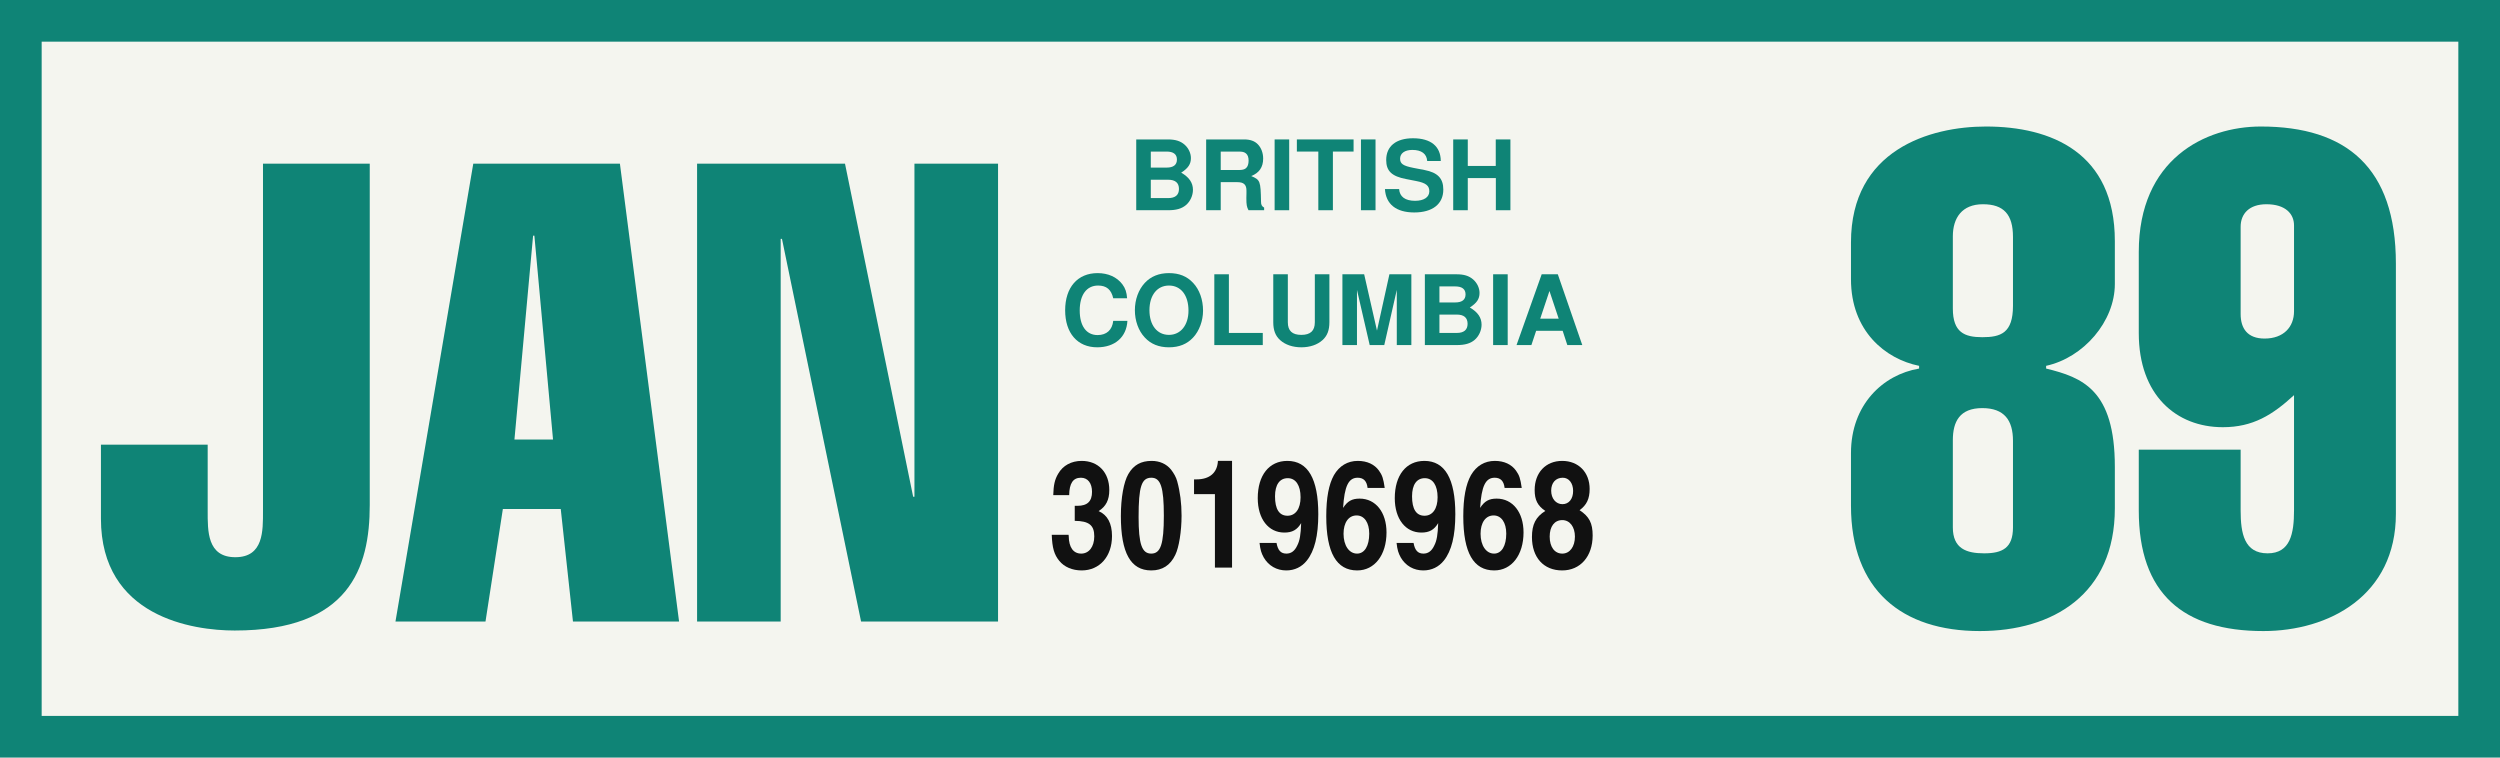
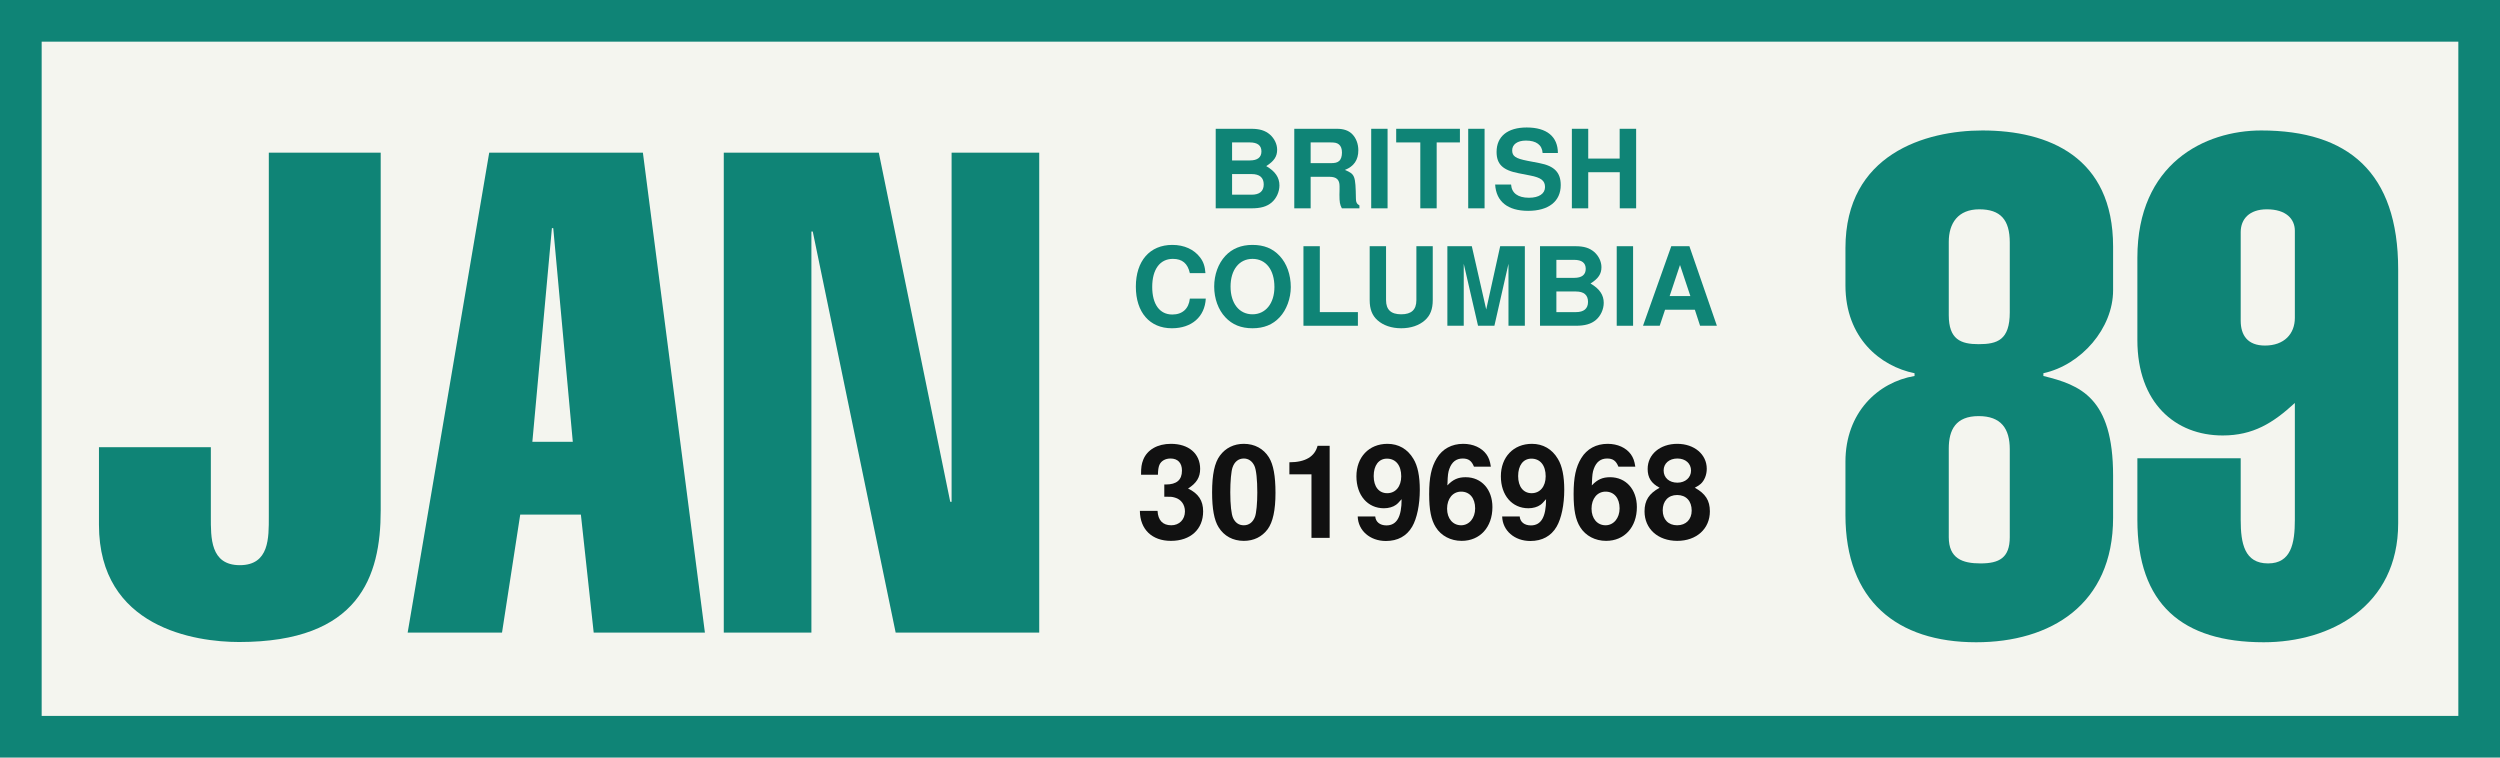
<svg xmlns="http://www.w3.org/2000/svg" viewBox="0 0 330 100" width="330" height="100">
-   <g data-role="renewal-decal" data-accuracy="photograph-reviewed reconstruction; font and colour approximate" data-printing-system="bordered" data-placement="rear">
+   <g data-role="renewal-decal" data-accuracy="photograph-reviewed reconstruction; font and colour approximate" data-printing-system="bordered" data-typography-review="1989" data-font-evidence="visual candidates; historical font identity unconfirmed" data-placement="rear">
    <rect x="0" y="0" width="330" height="100" rx="0" fill="#f4f5ef" />
    <rect x="2.75" y="2.75" width="324.5" height="94.5" fill="none" stroke="#0f8476" stroke-width="5.5" />
    <g data-role="decal-month" data-die="bc-decal-print-heavy-month-wide" data-fit="reduced" role="img" aria-label="JAN">
-       <g transform="translate(11.88 21.6) scale(0.6044)" fill="none" stroke="#0f8476" stroke-width="0" stroke-linecap="square" stroke-linejoin="round">
+       <g transform="translate(11.55 20.153) scale(0.63347)" fill="none" stroke="#0f8476" stroke-width="0" stroke-linecap="square" stroke-linejoin="round">
        <g transform="translate(0 0)" data-character="J" fill="#0f8476" stroke="none" fill-rule="evenodd">
          <path d="M37.781 0.0V75.843C37.781 80.197 37.921 85.955 31.742 85.955C25.562 85.955 25.702 80.197 25.702 75.843V61.376H2.388V77.528C2.388 99.017 22.472 101.966 31.601 101.966C56.601 101.966 61.096 88.343 61.096 74.579V0.0Z" />
        </g>
        <g transform="translate(65.169 0)" data-character="A" fill="#0f8476" stroke="none" fill-rule="evenodd">
          <path d="M27.528 60.253 31.601 15.73H31.882L35.955 60.253ZM18.539 0.0 1.545 100.0H21.208L25.0 75.421H37.64L40.309 100.0H63.483L50.562 0.0Z" />
        </g>
        <g transform="translate(130.338 0)" data-character="N" fill="#0f8476" stroke="none" fill-rule="evenodd">
          <path d="M2.247 100.0H20.506V16.433H20.787L38.062 100.0H67.978V0.0H49.719V72.753H49.438L34.551 0.0H2.247Z" />
        </g>
      </g>
    </g>
    <g data-role="decal-year" data-die="bc-decal-print-heavy-year-wide" data-fit="natural" role="img" aria-label="89">
-       <g transform="translate(242.952 17.96) scale(0.6408)" fill="none" stroke="#0f8476" stroke-width="0" stroke-linecap="square" stroke-linejoin="round">
+       <g transform="translate(242.202 18.5) scale(0.65)" fill="none" stroke="#0f8476" stroke-width="0" stroke-linecap="square" stroke-linejoin="round">
        <g transform="translate(0 0)" data-character="8" fill="#0f8476" stroke="none" fill-rule="evenodd">
          <path d="M56.503 68.118C56.503 52.247 49.803 49.719 42.346 47.893V47.331C50.056 45.646 56.503 38.202 56.503 30.478V21.629C56.503 3.371 43.357 -1.966 29.958 -1.966C18.455 -1.966 2.149 2.809 2.149 21.91V29.494C2.149 40.169 9.228 45.927 16.18 47.331V47.893C8.722 49.157 2.149 55.337 2.149 65.309V76.124C2.149 93.539 12.64 101.966 28.694 101.966C43.736 101.966 56.503 94.382 56.503 76.685ZM23.132 62.64C23.132 58.848 24.522 56.039 29.199 56.039C33.75 56.039 35.52 58.567 35.52 62.781V80.618C35.52 84.831 33.371 85.955 29.579 85.955C25.913 85.955 23.132 84.972 23.132 80.618ZM23.132 20.646C23.132 16.854 25.028 14.045 29.326 14.045C33.624 14.045 35.52 16.152 35.52 20.787V34.972C35.52 40.59 32.992 41.433 29.199 41.433C25.534 41.433 23.132 40.449 23.132 35.534Z" />
        </g>
        <g transform="translate(58.652 0)" data-character="9" fill="#0f8476" stroke="none" fill-rule="evenodd">
          <path d="M2.781 64.607V77.107C2.781 94.242 11.882 101.966 28.441 101.966C41.966 101.966 55.744 94.663 55.744 77.809V26.264C55.744 6.461 45.506 -1.966 27.935 -1.966C16.433 -1.966 2.781 4.775 2.781 23.876V40.59C2.781 53.371 10.492 59.972 20.098 59.972C26.292 59.972 30.337 57.444 34.761 53.371V77.107C34.761 81.882 34.003 85.955 29.326 85.955C24.522 85.955 23.764 81.882 23.764 77.107V64.607ZM28.694 41.713C25.154 41.713 23.764 39.607 23.764 36.657V18.68C23.764 16.011 25.534 14.045 29.073 14.045C32.992 14.045 34.761 16.011 34.761 18.399V36.096C34.761 39.326 32.612 41.713 28.694 41.713Z" />
        </g>
      </g>
    </g>
    <g data-role="decal-legend" data-die="bc-decal-print-normal" data-fit="natural" role="img" aria-label="BRITISH">
-       <g transform="translate(148.932 18.405) scale(0.09345)" fill="none" stroke="#0f8476" stroke-width="0" stroke-linecap="square" stroke-linejoin="round">
+       <g transform="translate(159.293 17) scale(0.105)" fill="none" stroke="#0f8476" stroke-width="0" stroke-linecap="square" stroke-linejoin="round">
        <g transform="translate(0 0)" data-character="B" fill="#0f8476" stroke="none" fill-rule="evenodd">
          <path d="M11.248 100.0H56.241C67.764 100.0 75.446 97.805 81.481 92.73C87.517 87.654 91.358 79.287 91.358 71.193C91.358 61.317 86.145 53.498 74.76 46.914C84.636 40.604 88.477 34.842 88.477 26.337C88.477 19.342 85.048 12.209 79.424 7.27C73.525 2.195 66.529 0.0 55.83 0.0H11.248ZM31.824 17.147H54.184C63.786 17.147 68.724 20.988 68.724 28.395C68.724 35.94 63.786 39.781 54.184 39.781H31.824ZM31.824 56.927H56.379C66.392 56.927 71.605 61.317 71.605 69.959C71.605 78.464 66.392 82.853 56.379 82.853H31.824Z" />
        </g>
        <g transform="translate(99.04 0)" data-character="R" fill="#0f8476" stroke="none" fill-rule="evenodd">
          <path d="M31.55 60.357H55.144C64.06 60.357 67.901 63.923 67.901 72.154V76.269C67.764 78.875 67.764 81.344 67.764 82.853C67.764 92.318 68.313 95.199 70.782 100.0H92.867V96.296C89.712 94.513 88.477 92.455 88.477 88.066C87.929 58.573 87.38 57.202 74.623 51.715C85.871 47.325 91.495 39.232 91.495 27.023C91.495 19.067 88.752 11.797 83.951 6.859C79.424 2.195 73.114 0.0 64.609 0.0H10.974V100.0H31.55ZM31.55 43.21V17.147H56.379C62.277 17.147 64.609 17.695 67.215 19.753C69.684 21.811 70.919 25.24 70.919 29.904C70.919 34.705 69.684 38.546 67.215 40.604C64.883 42.524 62.277 43.21 56.379 43.21Z" />
        </g>
        <g transform="translate(198.08 0)" data-character="I" fill="#0f8476" stroke="none" fill-rule="evenodd">
          <path d="M29.218 0.0H8.642V100.0H29.218Z" />
        </g>
        <g transform="translate(236.214 0)" data-character="T" fill="#0f8476" stroke="none" fill-rule="evenodd">
          <path d="M52.812 17.147H82.03V0.0H1.92V17.147H32.236V100.0H52.812Z" />
        </g>
        <g transform="translate(320.027 0)" data-character="I" fill="#0f8476" stroke="none" fill-rule="evenodd">
          <path d="M29.218 0.0H8.642V100.0H29.218Z" />
        </g>
        <g transform="translate(358.161 0)" data-character="S" fill="#0f8476" stroke="none" fill-rule="evenodd">
          <path d="M83.265 30.453C83.128 9.739 69.273 -1.646 44.033 -1.646C20.027 -1.646 6.173 9.602 6.173 29.081C6.173 44.582 13.992 52.126 34.294 55.967L48.285 58.711C62.003 61.317 67.078 65.158 67.078 73.251C67.078 81.619 59.396 86.694 46.914 86.694C32.922 86.694 25.103 80.796 24.417 70.096H4.39C5.624 91.495 20.302 103.155 45.816 103.155C71.605 103.155 86.831 91.221 86.831 70.782C86.831 55.007 78.875 46.776 60.357 43.21L44.719 40.192C30.041 37.311 25.789 34.431 25.789 27.16C25.789 19.616 32.373 14.815 43.073 14.815C56.104 14.815 63.374 20.302 64.06 30.453Z" />
        </g>
        <g transform="translate(449.656 0)" data-character="H" fill="#0f8476" stroke="none" fill-rule="evenodd">
          <path d="M69.547 54.595V100.0H90.123V0.0H69.41V37.449H29.904V0.0H9.328V100.0H29.904V54.595Z" />
        </g>
      </g>
    </g>
    <g data-role="decal-legend" data-die="bc-decal-print-normal" data-fit="natural" role="img" aria-label="COLUMBIA">
-       <g transform="translate(140.036 36.205) scale(0.09345)" fill="none" stroke="#0f8476" stroke-width="0" stroke-linecap="square" stroke-linejoin="round">
+       <g transform="translate(149.298 32.5) scale(0.105)" fill="none" stroke="#0f8476" stroke-width="0" stroke-linecap="square" stroke-linejoin="round">
        <g transform="translate(0 0)" data-character="C" fill="#0f8476" stroke="none" fill-rule="evenodd">
          <path d="M93.553 33.882C92.867 25.24 91.084 19.753 86.831 14.129C79.15 3.978 66.804 -1.646 51.852 -1.646C23.594 -1.646 6.036 18.519 6.036 50.892C6.036 83.128 23.457 103.155 51.303 103.155C76.269 103.155 92.73 88.752 93.964 65.844H73.937C72.565 78.601 64.609 85.871 51.852 85.871C35.94 85.871 26.612 72.977 26.612 51.166C26.612 29.081 36.351 15.912 52.538 15.912C64.472 15.912 71.193 21.674 73.937 33.882Z" />
        </g>
        <g transform="translate(99.04 0)" data-character="O" fill="#0f8476" stroke="none" fill-rule="evenodd">
          <path d="M53.498 -1.646C39.506 -1.646 27.984 3.018 19.479 12.209C10.562 21.811 5.487 35.802 5.487 50.754C5.487 65.706 10.562 79.835 19.479 89.3C28.121 98.628 39.369 103.155 53.635 103.155C67.901 103.155 79.15 98.628 87.791 89.3C96.433 80.11 101.783 65.569 101.783 51.44C101.783 35.802 96.708 21.674 87.791 12.209C79.012 2.743 68.038 -1.646 53.498 -1.646ZM53.635 15.912C70.508 15.912 81.207 29.63 81.207 51.303C81.207 71.879 70.096 85.597 53.635 85.597C36.9 85.597 26.063 71.879 26.063 50.754C26.063 29.63 36.9 15.912 53.635 15.912Z" />
        </g>
        <g transform="translate(205.762 0)" data-character="L" fill="#0f8476" stroke="none" fill-rule="evenodd">
          <path d="M31.55 0.0H10.974V100.0H79.424V82.853H31.55Z" />
        </g>
        <g transform="translate(289.575 0)" data-character="U" fill="#0f8476" stroke="none" fill-rule="evenodd">
          <path d="M69.136 0.0V67.764C69.136 79.835 62.963 85.597 50.069 85.597C37.174 85.597 31.001 79.835 31.001 67.764V0.0H10.425V67.764C10.425 79.012 13.443 86.968 20.165 93.004C27.435 99.588 37.997 103.155 50.069 103.155C62.14 103.155 72.702 99.588 79.973 93.004C86.694 86.968 89.712 79.012 89.712 67.764V0.0Z" />
        </g>
        <g transform="translate(388.615 0)" data-character="M" fill="#0f8476" stroke="none" fill-rule="evenodd">
          <path d="M29.63 22.085 47.599 100.0H68.176L85.871 22.085V100.0H106.447V0.0H75.446L57.888 79.561L39.781 0.0H9.053V100.0H29.63Z" />
        </g>
        <g transform="translate(502.881 0)" data-character="B" fill="#0f8476" stroke="none" fill-rule="evenodd">
          <path d="M11.248 100.0H56.241C67.764 100.0 75.446 97.805 81.481 92.73C87.517 87.654 91.358 79.287 91.358 71.193C91.358 61.317 86.145 53.498 74.76 46.914C84.636 40.604 88.477 34.842 88.477 26.337C88.477 19.342 85.048 12.209 79.424 7.27C73.525 2.195 66.529 0.0 55.83 0.0H11.248ZM31.824 17.147H54.184C63.786 17.147 68.724 20.988 68.724 28.395C68.724 35.94 63.786 39.781 54.184 39.781H31.824ZM31.824 56.927H56.379C66.392 56.927 71.605 61.317 71.605 69.959C71.605 78.464 66.392 82.853 56.379 82.853H31.824Z" />
        </g>
        <g transform="translate(601.921 0)" data-character="I" fill="#0f8476" stroke="none" fill-rule="evenodd">
          <path d="M29.218 0.0H8.642V100.0H29.218Z" />
        </g>
        <g transform="translate(640.055 0)" data-character="A" fill="#0f8476" stroke="none" fill-rule="evenodd">
          <path d="M68.724 79.835 75.309 100.0H96.433L61.866 0.0H39.095L3.567 100.0H24.554L31.276 79.835ZM63.1 62.689H37.037L50.069 23.594Z" />
        </g>
      </g>
    </g>
-     <g data-role="decal-serial" data-die="bc-decal-print-control-bold" data-fit="natural" role="img" aria-label="30196968">
-       <g transform="translate(138.395 60.68) scale(0.1424)" fill="none" stroke="#111111" stroke-width="0" stroke-linecap="square" stroke-linejoin="round">
+     <g data-role="decal-serial" data-die="bc-decal-print-normal" data-fit="natural" role="img" aria-label="30196968">
+       <g transform="translate(149.966 58.5) scale(0.125)" fill="none" stroke="#111111" stroke-width="0" stroke-linecap="square" stroke-linejoin="round">
        <g transform="translate(0 0)" data-character="3" fill="#111111" stroke="none" fill-rule="evenodd">
-           <path d="M24.373 56.685C37.604 56.825 42.479 60.724 42.479 71.031C42.479 80.641 37.604 87.047 30.362 87.047C23.12 87.047 18.942 81.337 18.802 70.891L18.663 69.638H3.064C3.482 81.616 5.292 88.022 10.028 93.733C14.624 99.443 22.145 102.646 30.78 102.646C47.493 102.646 58.914 89.694 58.914 70.752C58.914 59.053 54.735 51.253 46.518 47.632C53.343 43.315 56.407 37.326 56.407 28.134C56.407 11.838 46.24 1.114 30.78 1.114C21.17 1.114 13.37 5.432 9.053 12.953C5.85 18.384 4.735 23.259 4.457 32.869H19.22C19.359 21.866 22.841 16.713 30.084 16.713C36.49 16.713 40.39 21.727 40.39 29.805C40.39 38.579 36.072 42.758 26.88 42.758H24.373Z" />
+           <path d="M29.767 56.516C37.174 56.516 37.586 56.516 41.015 57.476C47.462 59.259 51.578 64.883 51.578 72.016C51.578 80.658 45.542 86.694 37.174 86.694C28.121 86.694 23.182 81.481 22.634 71.468H3.978C4.115 90.947 16.735 103.155 36.763 103.155C57.476 103.155 70.782 90.947 70.782 72.016C70.782 60.631 65.844 53.224 54.87 47.874C63.786 42.25 67.627 36.077 67.627 27.16C67.627 10.974 55.556 0.686 36.763 0.686C22.634 0.686 11.797 6.859 7.545 17.421C5.761 22.085 5.213 25.24 5.213 33.333H23.045C23.182 28.121 23.594 25.514 24.554 23.045C26.337 18.793 30.727 16.187 36.351 16.187C44.033 16.187 48.422 20.85 48.422 28.944C48.422 38.82 42.798 43.621 31.413 43.621H29.767Z" />
        </g>
-         <g transform="translate(63.51 0)" data-character="0" fill="#111111" stroke="none" fill-rule="evenodd">
-           <path d="M32.173 1.114C22.284 1.114 15.46 4.875 10.585 13.231C6.267 20.613 3.621 35.376 3.621 52.228C3.621 86.351 12.674 102.646 31.755 102.646C42.061 102.646 49.443 97.911 54.039 88.301C57.521 81.337 59.889 66.156 59.889 51.811C59.889 40.251 58.496 29.666 55.85 20.056C54.875 16.295 52.786 12.674 50.139 9.192C45.822 3.9 39.554 1.114 32.173 1.114ZM31.894 16.713C40.529 16.713 43.454 25.487 43.454 51.811C43.454 78.273 40.529 87.047 31.755 87.047C23.12 87.047 20.056 78.273 20.056 53.203C20.056 25.07 22.702 16.713 31.894 16.713Z" />
+         <g transform="translate(76.269 0)" data-character="0" fill="#111111" stroke="none" fill-rule="evenodd">
+           <path d="M37.449 0.686C27.023 0.686 18.107 5.075 12.209 13.169C6.584 20.713 3.978 33.059 3.978 51.989C3.978 69.273 6.173 81.344 10.837 88.752C16.598 98.08 26.063 103.155 37.449 103.155C48.011 103.155 56.653 98.903 62.689 90.809C68.176 83.265 70.919 70.782 70.919 52.538C70.919 34.705 68.724 22.634 64.06 15.089C58.299 5.761 48.834 0.686 37.449 0.686ZM37.449 16.187C42.387 16.187 46.365 18.93 48.697 24.005C50.617 28.121 51.715 38.683 51.715 52.126C51.715 63.1 50.754 73.8 49.246 77.778C47.051 83.539 42.936 86.694 37.449 86.694C32.373 86.694 28.532 84.088 26.2 79.15C24.28 75.034 23.182 64.883 23.182 51.852C23.182 40.329 24.143 29.355 25.652 25.377C27.709 19.479 31.962 16.187 37.449 16.187Z" />
        </g>
-         <g transform="translate(127.02 0)" data-character="1" fill="#111111" stroke="none" fill-rule="evenodd">
-           <path d="M7.939 31.894H27.298V100.0H43.175V1.114H30.084C29.526 12.117 22.423 18.245 10.167 18.245H7.939Z" />
+         <g transform="translate(152.538 0)" data-character="1" fill="#111111" stroke="none" fill-rule="evenodd">
+           <path d="M32.647 32.922V100.0H51.852V2.743H39.095C36.077 14.266 26.063 20.165 9.328 20.165V32.922Z" />
        </g>
-         <g transform="translate(190.53 0)" data-character="9" fill="#111111" stroke="none" fill-rule="evenodd">
-           <path d="M5.153 77.159C5.85 83.565 6.825 86.63 9.053 90.669C13.51 98.329 21.031 102.646 29.944 102.646C37.604 102.646 44.29 99.443 49.025 93.454C56.128 84.54 59.61 70.474 59.61 50.557C59.61 17.688 50.0 1.114 30.919 1.114C14.067 1.114 3.482 14.345 3.482 35.655C3.482 54.875 13.37 67.549 28.134 67.549C35.515 67.549 39.972 65.042 43.733 58.774C43.315 69.638 42.479 74.93 40.111 79.526C37.744 84.68 34.401 87.047 30.084 87.047C24.93 87.047 22.145 84.123 20.891 77.159ZM31.337 17.131C38.719 17.131 43.175 23.816 43.175 34.819C43.175 45.404 38.579 51.95 31.058 51.95C23.398 51.95 19.499 45.822 19.499 33.983C19.499 23.12 23.816 17.131 31.337 17.131Z" />
+         <g transform="translate(228.807 0)" data-character="9" fill="#111111" stroke="none" fill-rule="evenodd">
+           <path d="M5.213 77.366C5.624 92.318 18.244 103.292 34.979 103.292C47.462 103.292 56.927 98.08 62.689 88.203C67.764 79.561 70.782 64.883 70.782 49.246C70.782 34.979 68.587 24.005 64.06 16.598C57.888 6.173 48.285 0.686 36.626 0.686C17.147 0.686 3.841 14.678 3.841 34.979C3.841 55.007 15.638 68.724 32.922 68.724C37.86 68.724 42.524 67.353 45.542 65.158C47.325 63.923 48.422 62.689 51.578 59.122C51.578 77.915 46.365 86.831 35.528 86.831C28.669 86.831 24.143 83.128 23.731 77.366ZM36.077 16.324C45.405 16.324 51.166 23.457 51.166 34.979C51.166 45.679 45.267 52.812 36.351 52.812C27.572 52.812 22.085 45.953 22.085 34.705C22.085 23.457 27.435 16.324 36.077 16.324Z" />
        </g>
-         <g transform="translate(254.04 0)" data-character="6" fill="#111111" stroke="none" fill-rule="evenodd">
-           <path d="M57.66 26.184C56.407 17.409 55.432 14.485 52.368 10.167C48.189 4.318 41.365 1.114 32.73 1.114C23.259 1.114 15.599 5.71 10.585 14.345C5.85 22.841 3.482 35.237 3.482 52.507C3.482 86.212 12.953 102.646 32.173 102.646C48.329 102.646 59.331 88.301 59.331 67.409C59.331 48.747 49.304 36.072 34.401 36.072C27.298 36.072 23.12 38.44 19.081 44.708C20.334 24.513 24.095 16.713 32.591 16.713C38.022 16.713 41.086 19.777 41.783 26.184ZM31.616 51.671C38.719 51.671 43.315 58.217 43.315 68.524C43.315 79.944 38.997 87.047 32.033 87.047C24.652 87.047 19.499 79.526 19.499 68.663C19.499 58.217 24.234 51.671 31.616 51.671Z" />
+         <g transform="translate(305.076 0)" data-character="6" fill="#111111" stroke="none" fill-rule="evenodd">
+           <path d="M69.547 24.829C68.587 18.519 67.353 15.364 64.883 11.797C59.808 4.801 50.892 0.686 40.329 0.686C28.258 0.686 18.381 6.036 12.483 15.775C6.722 25.24 4.39 36.077 4.39 53.772C4.39 70.508 6.447 80.933 11.385 88.752C17.01 97.805 27.16 103.155 38.683 103.155C58.025 103.155 71.193 88.752 71.193 67.49C71.193 48.834 59.671 35.94 42.936 35.94C34.979 35.94 29.63 38.272 23.594 44.582L23.731 42.524C24.005 33.471 24.417 30.59 25.789 26.886C28.395 19.753 33.059 16.187 39.781 16.187C45.953 16.187 49.246 18.656 51.715 24.829ZM38.134 51.166C47.188 51.166 52.949 58.025 52.949 68.861C52.949 79.15 46.639 86.694 38.134 86.694C29.355 86.694 23.32 79.561 23.32 69.136C23.32 58.573 29.355 51.166 38.134 51.166Z" />
        </g>
-         <g transform="translate(317.55 0)" data-character="9" fill="#111111" stroke="none" fill-rule="evenodd">
-           <path d="M5.153 77.159C5.85 83.565 6.825 86.63 9.053 90.669C13.51 98.329 21.031 102.646 29.944 102.646C37.604 102.646 44.29 99.443 49.025 93.454C56.128 84.54 59.61 70.474 59.61 50.557C59.61 17.688 50.0 1.114 30.919 1.114C14.067 1.114 3.482 14.345 3.482 35.655C3.482 54.875 13.37 67.549 28.134 67.549C35.515 67.549 39.972 65.042 43.733 58.774C43.315 69.638 42.479 74.93 40.111 79.526C37.744 84.68 34.401 87.047 30.084 87.047C24.93 87.047 22.145 84.123 20.891 77.159ZM31.337 17.131C38.719 17.131 43.175 23.816 43.175 34.819C43.175 45.404 38.579 51.95 31.058 51.95C23.398 51.95 19.499 45.822 19.499 33.983C19.499 23.12 23.816 17.131 31.337 17.131Z" />
+         <g transform="translate(381.345 0)" data-character="9" fill="#111111" stroke="none" fill-rule="evenodd">
+           <path d="M5.213 77.366C5.624 92.318 18.244 103.292 34.979 103.292C47.462 103.292 56.927 98.08 62.689 88.203C67.764 79.561 70.782 64.883 70.782 49.246C70.782 34.979 68.587 24.005 64.06 16.598C57.888 6.173 48.285 0.686 36.626 0.686C17.147 0.686 3.841 14.678 3.841 34.979C3.841 55.007 15.638 68.724 32.922 68.724C37.86 68.724 42.524 67.353 45.542 65.158C47.325 63.923 48.422 62.689 51.578 59.122C51.578 77.915 46.365 86.831 35.528 86.831C28.669 86.831 24.143 83.128 23.731 77.366ZM36.077 16.324C45.405 16.324 51.166 23.457 51.166 34.979C51.166 45.679 45.267 52.812 36.351 52.812C27.572 52.812 22.085 45.953 22.085 34.705C22.085 23.457 27.435 16.324 36.077 16.324Z" />
        </g>
-         <g transform="translate(381.06 0)" data-character="6" fill="#111111" stroke="none" fill-rule="evenodd">
-           <path d="M57.66 26.184C56.407 17.409 55.432 14.485 52.368 10.167C48.189 4.318 41.365 1.114 32.73 1.114C23.259 1.114 15.599 5.71 10.585 14.345C5.85 22.841 3.482 35.237 3.482 52.507C3.482 86.212 12.953 102.646 32.173 102.646C48.329 102.646 59.331 88.301 59.331 67.409C59.331 48.747 49.304 36.072 34.401 36.072C27.298 36.072 23.12 38.44 19.081 44.708C20.334 24.513 24.095 16.713 32.591 16.713C38.022 16.713 41.086 19.777 41.783 26.184ZM31.616 51.671C38.719 51.671 43.315 58.217 43.315 68.524C43.315 79.944 38.997 87.047 32.033 87.047C24.652 87.047 19.499 79.526 19.499 68.663C19.499 58.217 24.234 51.671 31.616 51.671Z" />
+         <g transform="translate(457.614 0)" data-character="6" fill="#111111" stroke="none" fill-rule="evenodd">
+           <path d="M69.547 24.829C68.587 18.519 67.353 15.364 64.883 11.797C59.808 4.801 50.892 0.686 40.329 0.686C28.258 0.686 18.381 6.036 12.483 15.775C6.722 25.24 4.39 36.077 4.39 53.772C4.39 70.508 6.447 80.933 11.385 88.752C17.01 97.805 27.16 103.155 38.683 103.155C58.025 103.155 71.193 88.752 71.193 67.49C71.193 48.834 59.671 35.94 42.936 35.94C34.979 35.94 29.63 38.272 23.594 44.582L23.731 42.524C24.005 33.471 24.417 30.59 25.789 26.886C28.395 19.753 33.059 16.187 39.781 16.187C45.953 16.187 49.246 18.656 51.715 24.829ZM38.134 51.166C47.188 51.166 52.949 58.025 52.949 68.861C52.949 79.15 46.639 86.694 38.134 86.694C29.355 86.694 23.32 79.561 23.32 69.136C23.32 58.573 29.355 51.166 38.134 51.166Z" />
        </g>
-         <g transform="translate(444.57 0)" data-character="8" fill="#111111" stroke="none" fill-rule="evenodd">
-           <path d="M47.772 46.797C54.318 42.061 57.103 36.212 57.103 27.159C57.103 11.699 46.797 1.114 31.616 1.114C16.435 1.114 6.128 11.978 6.128 28.134C6.128 37.326 8.914 42.758 16.017 47.493C7.103 53.064 3.621 60.028 3.621 71.727C3.621 90.669 14.485 102.646 31.616 102.646C48.468 102.646 59.889 89.694 59.889 70.195C59.889 58.774 56.685 52.646 47.772 46.797ZM32.173 16.713C37.883 16.713 41.783 21.727 41.783 28.969C41.783 36.351 37.883 41.226 31.894 41.226C25.766 41.226 21.448 35.933 21.448 28.691C21.448 21.448 25.627 16.713 32.173 16.713ZM31.755 55.989C38.719 55.989 43.454 62.256 43.454 71.309C43.454 80.641 38.719 87.047 31.755 87.047C24.652 87.047 20.056 80.919 20.056 71.309C20.056 61.838 24.513 55.989 31.755 55.989Z" />
+         <g transform="translate(533.883 0)" data-character="8" fill="#111111" stroke="none" fill-rule="evenodd">
+           <path d="M56.104 47.051C59.396 45.267 60.905 44.307 62.414 42.936C66.392 39.232 68.724 33.333 68.724 27.023C68.724 11.797 55.556 0.686 37.586 0.686C19.479 0.686 6.31 11.797 6.31 27.16C6.31 36.488 10.151 42.387 18.93 47.051C7.682 53.224 3.018 60.494 3.018 72.016C3.018 90.398 17.147 103.155 37.586 103.155C57.888 103.155 72.016 90.398 72.016 72.016C72.016 60.494 67.353 53.224 56.104 47.051ZM37.723 16.187C46.228 16.187 52.126 21.399 52.126 28.944C52.126 36.351 46.091 41.701 37.723 41.701C29.081 41.701 23.182 36.488 23.182 28.807C23.182 21.399 29.081 16.187 37.723 16.187ZM37.449 54.733C46.914 54.733 52.812 61.043 52.812 71.193C52.812 80.521 46.776 86.694 37.449 86.694C28.121 86.694 22.222 80.521 22.222 70.919C22.222 61.043 28.121 54.733 37.449 54.733Z" />
        </g>
      </g>
    </g>
  </g>
</svg>
